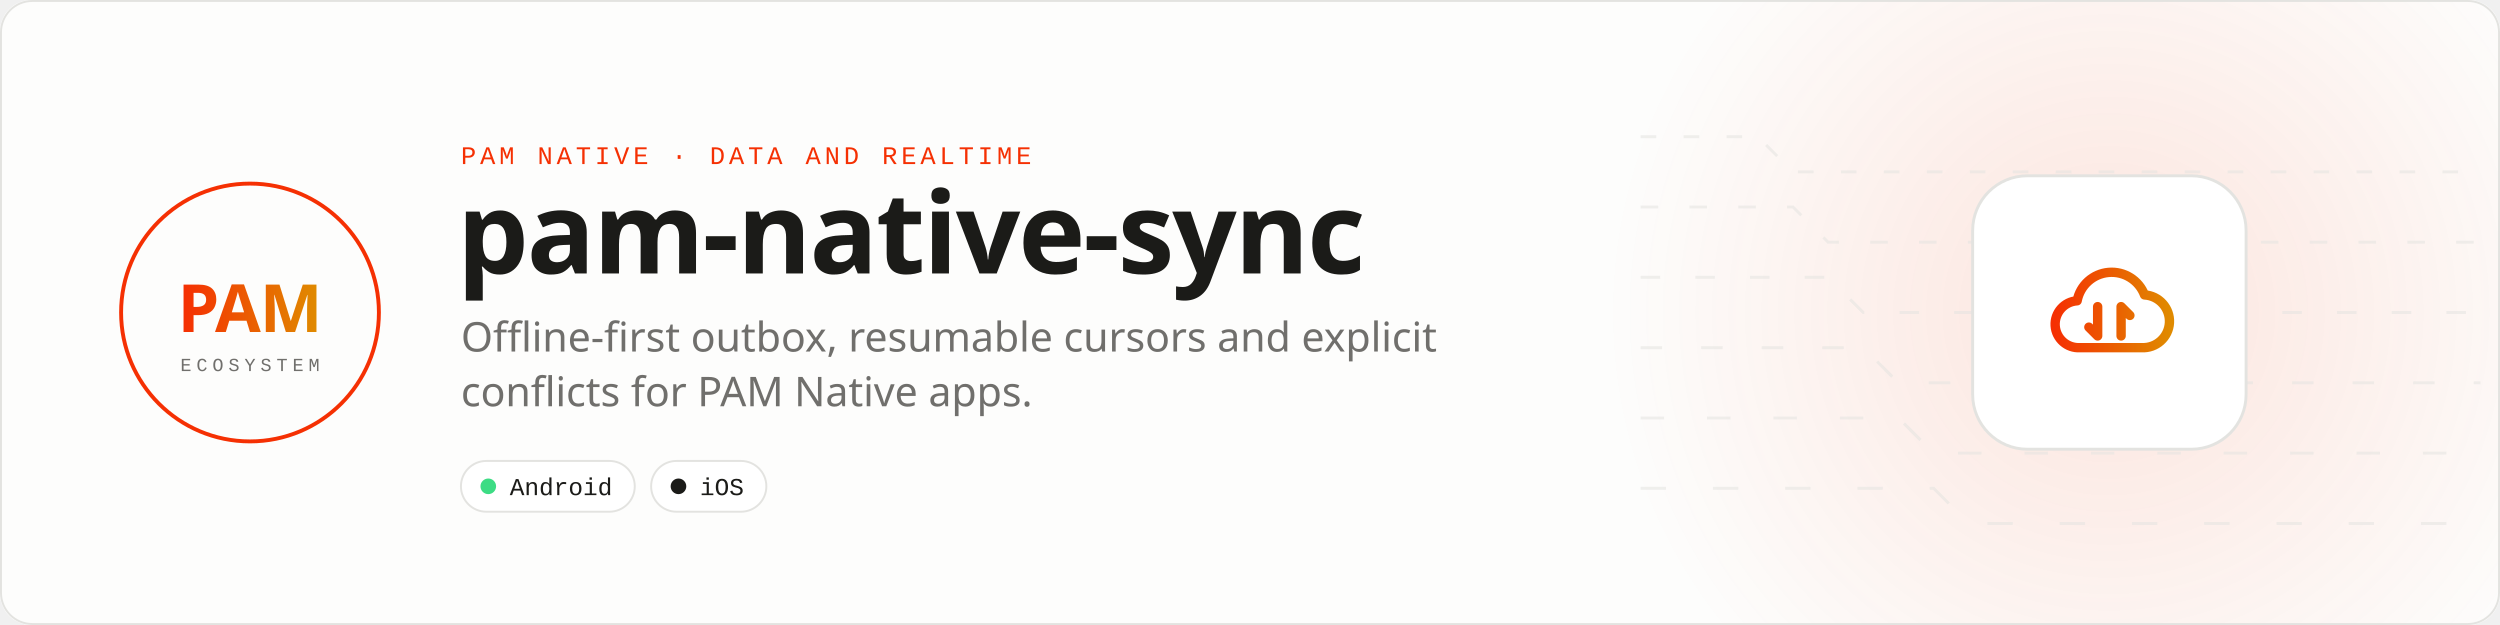
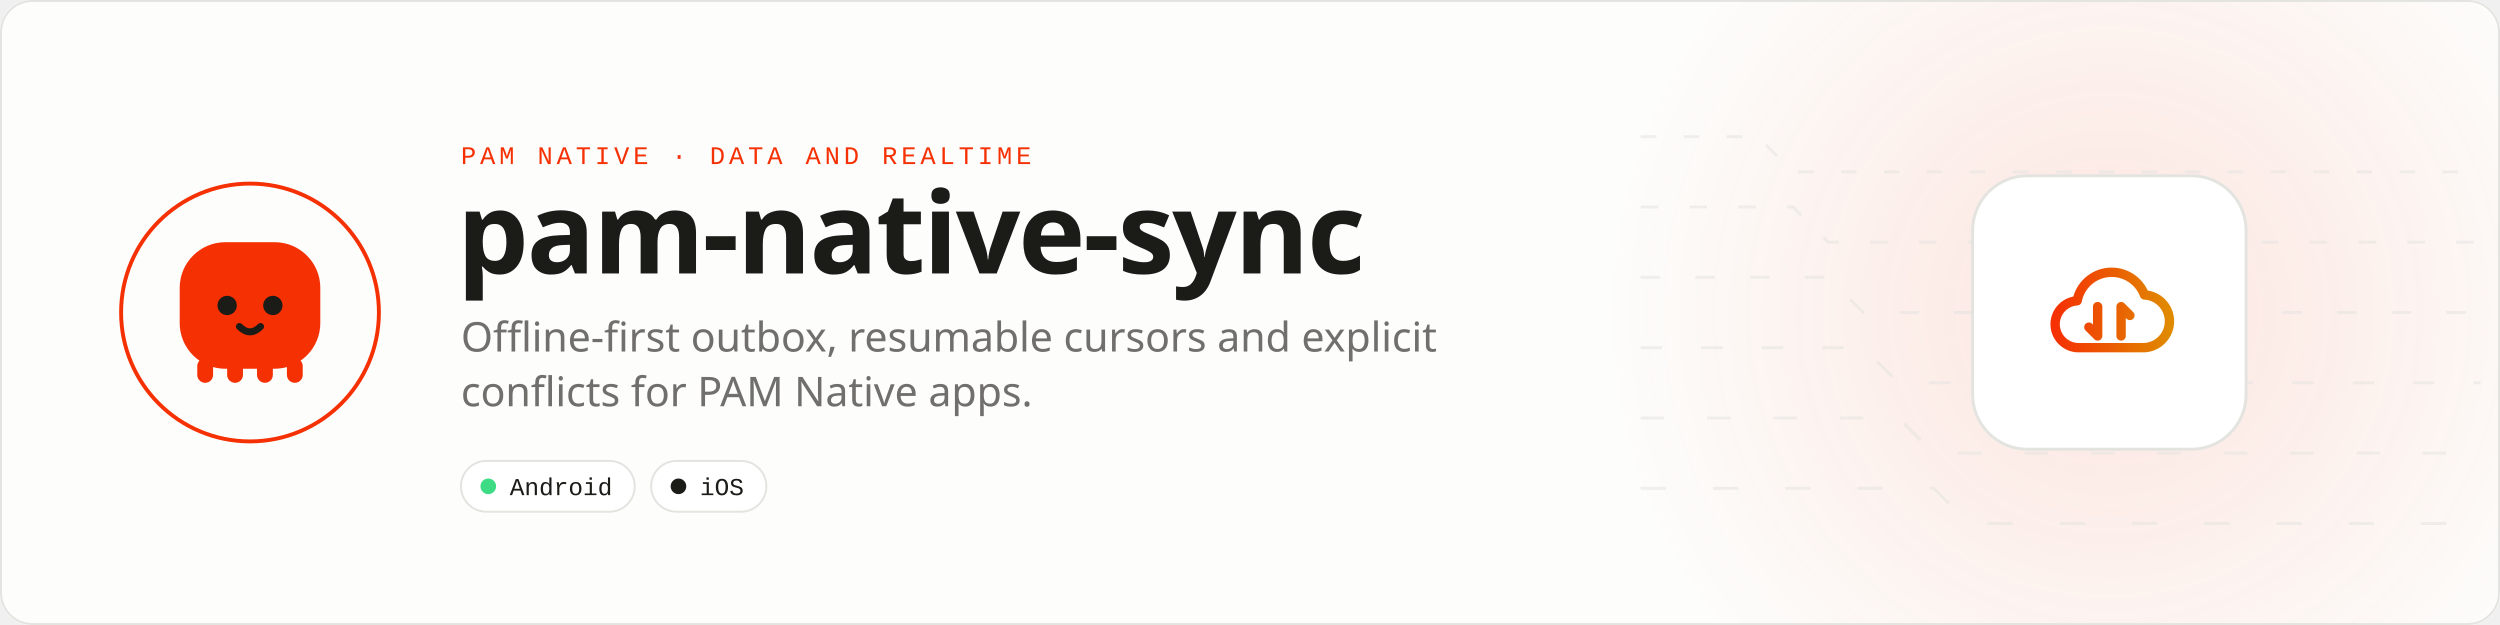
<svg xmlns="http://www.w3.org/2000/svg" viewBox="0 0 1280 320" width="1280" height="320" role="img" aria-label="pam-native-sync: Offline-first outbox, resumable cursors and explicit conflicts for PAM Native apps.">
  <defs>
    <linearGradient id="pg" x1="0" y1="0" x2="1" y2="0">
      <stop offset="0" stop-color="#f53003" />
      <stop offset="1" stop-color="#e08a00" />
    </linearGradient>
    <radialGradient id="gl">
      <stop offset="0" stop-color="#f53003" stop-opacity=".12" />
      <stop offset="1" stop-color="#f53003" stop-opacity="0" />
    </radialGradient>
    <clipPath id="cl">
      <rect width="1280" height="320" rx="16" />
    </clipPath>
  </defs>
  <g clip-path="url(#cl)">
    <rect width="1280" height="320" fill="#fdfdfc" />
    <circle cx="1080" cy="160" r="260" fill="url(#gl)" />
    <g fill="none" stroke="#e3e3e0" stroke-width="1.5" opacity=".55">
      <path d="M840 70H900l18 18H1270" stroke-dasharray="8 14">
        <animate attributeName="stroke-dashoffset" from="0" to="-48" dur="3.0s" repeatCount="indefinite" />
      </path>
      <path d="M840 106H918l18 18H1270" stroke-dasharray="9 16">
        <animate attributeName="stroke-dashoffset" from="0" to="-48" dur="3.4s" repeatCount="indefinite" />
      </path>
      <path d="M840 142H936l18 18H1270" stroke-dasharray="10 18">
        <animate attributeName="stroke-dashoffset" from="0" to="-48" dur="3.8s" repeatCount="indefinite" />
      </path>
      <path d="M840 178H954l18 18H1270" stroke-dasharray="11 20">
        <animate attributeName="stroke-dashoffset" from="0" to="-48" dur="4.2s" repeatCount="indefinite" />
      </path>
      <path d="M840 214H972l18 18H1270" stroke-dasharray="12 22">
        <animate attributeName="stroke-dashoffset" from="0" to="-48" dur="4.6s" repeatCount="indefinite" />
      </path>
      <path d="M840 250H990l18 18H1270" stroke-dasharray="13 24">
        <animate attributeName="stroke-dashoffset" from="0" to="-48" dur="5.0s" repeatCount="indefinite" />
      </path>
    </g>
  </g>
  <rect x=".5" y=".5" width="1279" height="319" rx="16" fill="none" stroke="#e3e3e0" />
  <circle cx="128" cy="160" r="66" fill="#fdfdfc" stroke="#f53003" stroke-width="2" />
  <circle cx="128" cy="160" r="66" fill="none" stroke="#f53003">
    <animate attributeName="r" values="66;92" dur="3s" repeatCount="indefinite" />
    <animate attributeName="stroke-opacity" values=".5;0" dur="3s" repeatCount="indefinite" />
  </circle>
-   <text x="128" y="170" text-anchor="middle" font-family="-apple-system, BlinkMacSystemFont, 'Segoe UI', 'Noto Sans', Helvetica, Arial, sans-serif" font-weight="700" font-size="34" letter-spacing="-.5" fill="url(#pg)">PAM</text>
-   <text x="128" y="190" text-anchor="middle" font-family="ui-monospace, SFMono-Regular, 'SF Mono', Menlo, Consolas, 'Liberation Mono', monospace" font-size="9.5" letter-spacing="2.5" fill="#706f6c">ECOSYSTEM</text>
+   <g transform="translate(74 104.2) scale(.9)">
+     <rect x="30" y="88" width="9" height="14" rx="4.5" fill="#f53003" />
+     <rect x="47" y="88" width="9" height="14" rx="4.5" fill="#f53003" />
+     <rect x="64" y="88" width="9" height="14" rx="4.5" fill="#f53003" />
+     <rect x="81" y="88" width="9" height="14" rx="4.5" fill="#f53003" />
+     <rect x="20" y="22" width="80" height="72" rx="26" fill="#f53003" />
+     <circle cx="47" cy="58" r="5.5" fill="#1b1b18" />
+     <circle cx="73" cy="58" r="5.5" fill="#1b1b18" />
+     <path d="M54 70q6 6 12 0" stroke="#1b1b18" stroke-width="4" stroke-linecap="round" fill="none" />
+   </g>
  <text x="236" y="84" font-family="ui-monospace, SFMono-Regular, 'SF Mono', Menlo, Consolas, 'Liberation Mono', monospace" font-size="13" letter-spacing="2" fill="#f53003">PAM NATIVE · DATA AND REALTIME</text>
  <text x="234" y="140" font-family="-apple-system, BlinkMacSystemFont, 'Segoe UI', 'Noto Sans', Helvetica, Arial, sans-serif" font-weight="700" font-size="58" letter-spacing="-1" fill="#1b1b18">pam-native-sync</text>
  <text x="236" y="180" font-family="-apple-system, BlinkMacSystemFont, 'Segoe UI', 'Noto Sans', Helvetica, Arial, sans-serif" font-size="21" fill="#706f6c">Offline-first outbox, resumable cursors and explicit</text>
  <text x="236" y="208" font-family="-apple-system, BlinkMacSystemFont, 'Segoe UI', 'Noto Sans', Helvetica, Arial, sans-serif" font-size="21" fill="#706f6c">conflicts for PAM Native apps.</text>
  <rect x="236" y="236" width="89" height="26" rx="13" fill="#ffffff" stroke="#e3e3e0" />
  <circle cx="250" cy="249" r="4" fill="#3ddc84" />
  <text x="261" y="253.5" font-family="ui-monospace, SFMono-Regular, 'SF Mono', Menlo, Consolas, 'Liberation Mono', monospace" font-size="12.5" fill="#1b1b18">Android</text>
  <rect x="333.375" y="236" width="59" height="26" rx="13" fill="#ffffff" stroke="#e3e3e0" />
  <circle cx="347.375" cy="249" r="4" fill="#1b1b18" />
  <text x="358.375" y="253.5" font-family="ui-monospace, SFMono-Regular, 'SF Mono', Menlo, Consolas, 'Liberation Mono', monospace" font-size="12.5" fill="#1b1b18">iOS</text>
  <rect x="1010" y="90" width="140" height="140" rx="28" fill="#ffffff" stroke="#e3e3e0" stroke-width="1.5" />
  <g transform="translate(1044 124) scale(3)" fill="none" stroke="url(#pg)" stroke-width="1.6" stroke-linecap="round" stroke-linejoin="round">
    <path d="M7 18a4 4 0 0 1-.5-8A6 6 0 0 1 18 9a4.5 4.5 0 0 1-.5 9zM10 11v5l-1.5-1.5M14 16v-5l1.5 1.5" />
  </g>
</svg>
